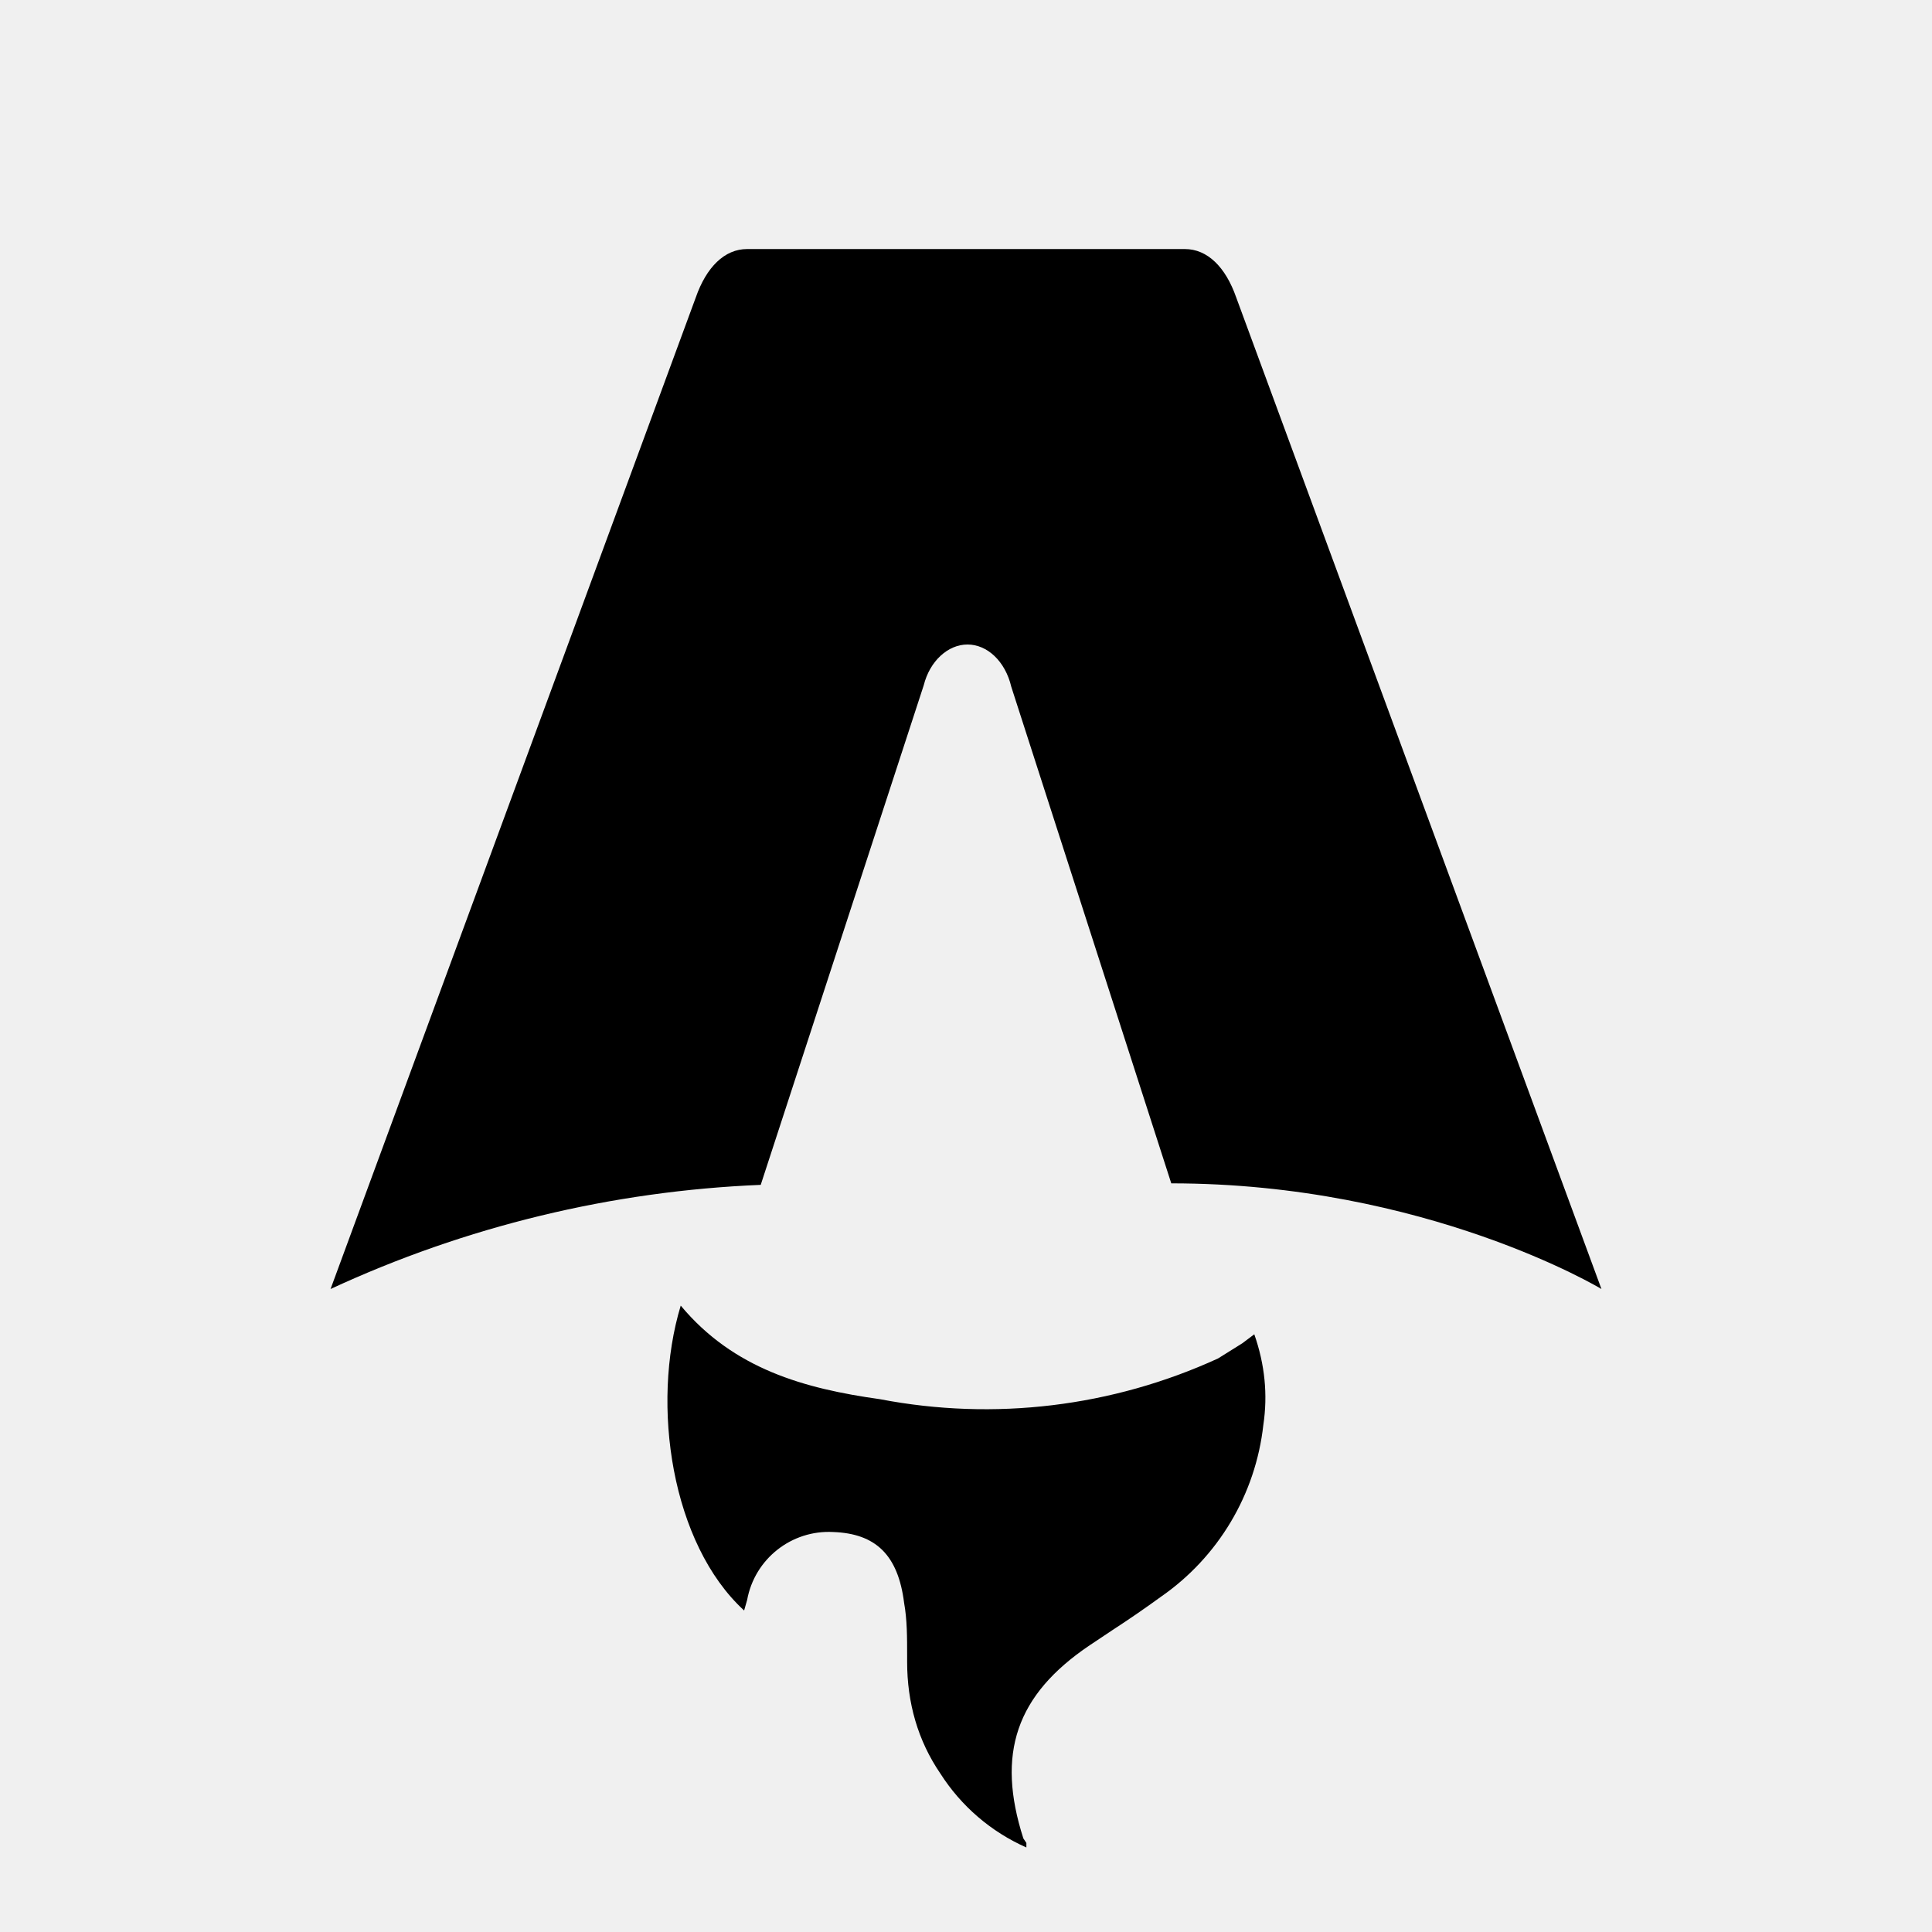
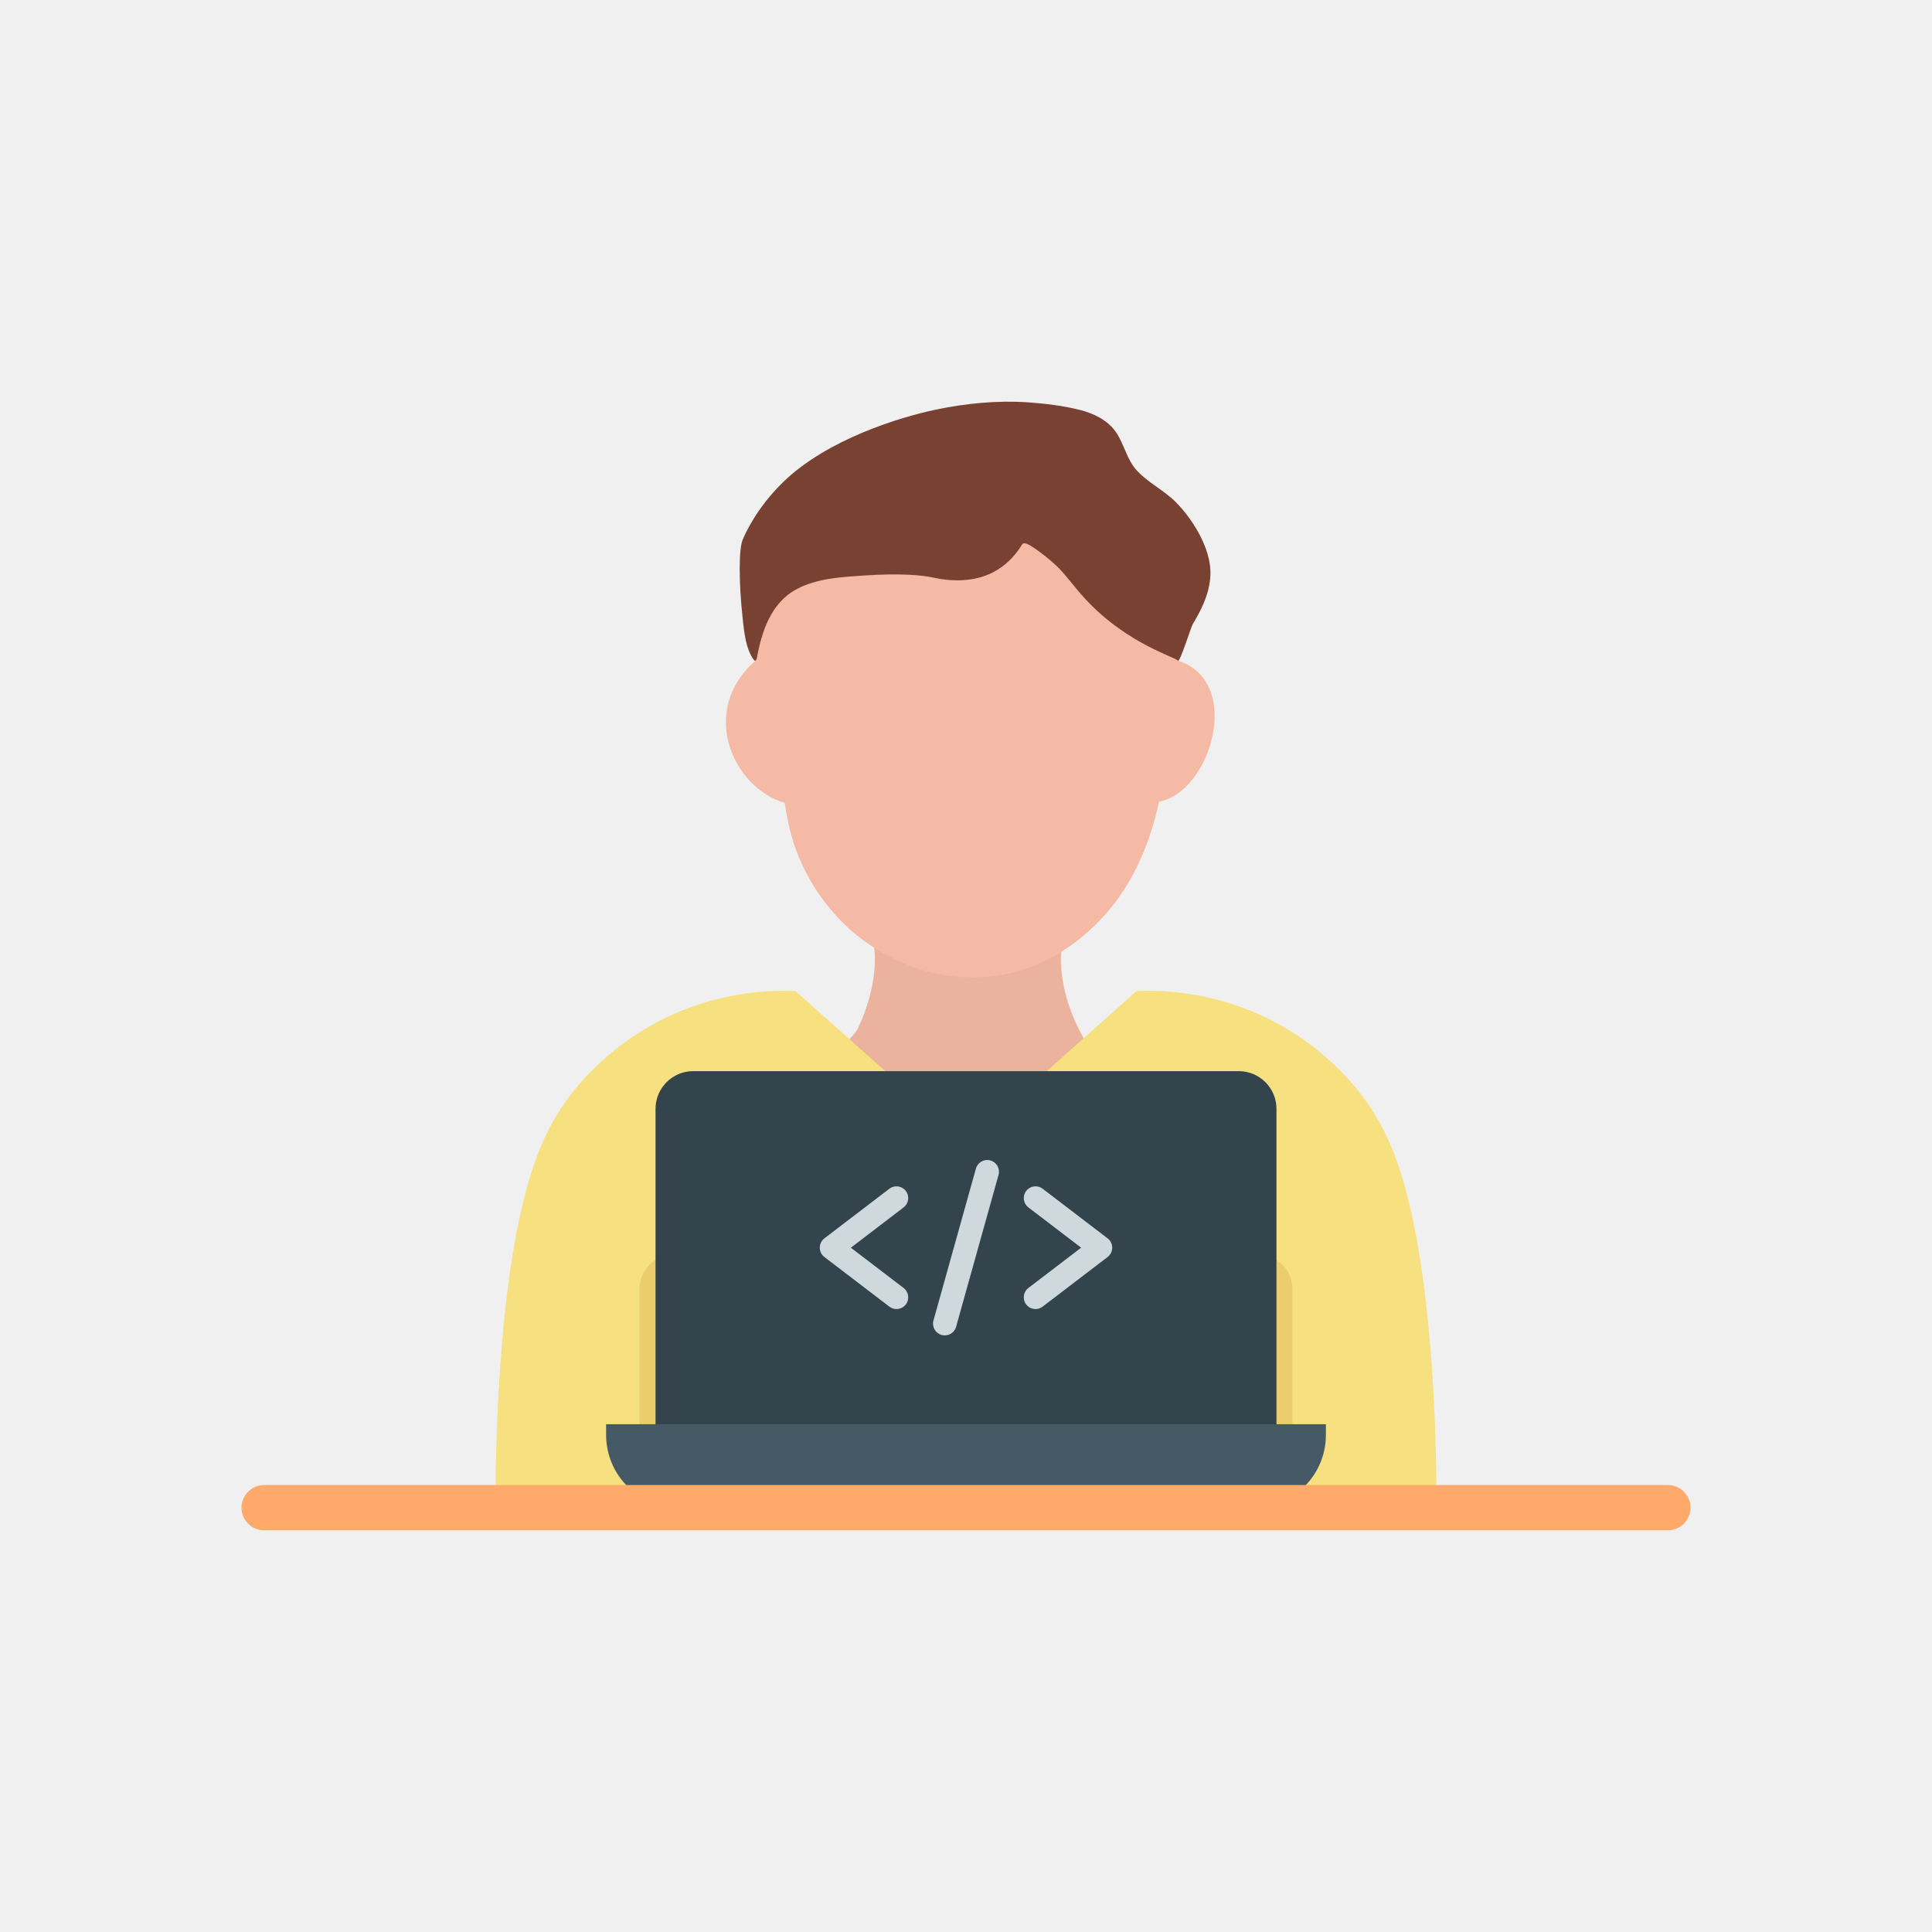
- <svg xmlns="http://www.w3.org/2000/svg" fill="none" viewBox="0 0 128 128">
-   <path d="M50.4 78.5a75.1 75.1 0 0 0-28.5 6.9l24.2-65.7c.7-2 1.9-3.2 3.4-3.2h29c1.5 0 2.7 1.2 3.4 3.2l24.2 65.7s-11.6-7-28.5-7L67 45.5c-.4-1.7-1.6-2.8-2.9-2.8-1.3 0-2.5 1.1-2.9 2.7L50.4 78.5Zm-1.1 28.2Zm-4.2-20.2c-2 6.6-.6 15.8 4.2 20.2a17.5 17.5 0 0 1 .2-.7 5.5 5.5 0 0 1 5.7-4.5c2.8.1 4.3 1.5 4.7 4.7.2 1.1.2 2.3.2 3.5v.4c0 2.7.7 5.2 2.2 7.4a13 13 0 0 0 5.7 4.9v-.3l-.2-.3c-1.8-5.6-.5-9.5 4.4-12.8l1.5-1a73 73 0 0 0 3.2-2.2 16 16 0 0 0 6.8-11.4c.3-2 .1-4-.6-6l-.8.6-1.6 1a37 37 0 0 1-22.4 2.7c-5-.7-9.7-2-13.2-6.2Z" />
-   <style>
-         path { fill: #000; }
-         @media (prefers-color-scheme: dark) {
-             path { fill: #FFF; }
-         }
-     </style>
+ <svg xmlns="http://www.w3.org/2000/svg" enable-background="new 0 0 2048 2048" viewBox="0 0 2048 2048" id="programmer">
+   <path fill="#ebb39e" d="M1129.61,986.97c-2.81,10.13-5.39,17.47-5,32.83c0.84,31.72,12.69,60.44,24.09,80.78l184.65,184.65H736.79      l167.91-188.37c2.23-2.5,4.07-5.32,5.48-8.37c8.55-18.48,16.53-43.15,17.2-68.7c0.46-17.37-2.92-24.5-6.12-36.98L1129.61,986.97      z" />
+   <path fill="#f7e07f" d="M1522.68,1598.19H525.32c-0.12-39.96,0.23-233.77,37.15-352.79c9.08-29.22,19.57-51.43,33.03-71.77    c7.55-11.42,40.65-59.45,105.27-92.3c60.07-30.54,115.7-31.87,142.43-30.78l56.09,50.03l1.17,1.04l123.55,110.14l124.71-111.19    h0.01l56.09-50.03c26.72-1.1,82.36,0.24,142.42,30.78c64.63,32.85,97.71,80.88,105.28,92.3c13.45,20.34,23.93,42.55,33.01,71.77    C1522.45,1364.42,1522.8,1558.23,1522.68,1598.19z" />
+   <path fill="#ebcd6d" d="M748.04 1365.74v232.46H678v-232.46c0-19.34 15.68-35.02 35.02-35.02C732.36 1330.71 748.04 1346.4 748.04 1365.74zM1370 1365.74v232.46h-70.04v-232.46c0-19.34 15.68-35.02 35.02-35.02C1354.34 1330.71 1370 1346.4 1370 1365.74z" />
+   <path fill="#f4baa6" d="M1248.77,700.35c70.18,22.56,33.94,140.27-20.18,149.38c-5.99,28.12-19.68,75.65-53.09,115.2    c-18.71,22.14-36.77,34.84-41.28,37.94c-9.98,6.86-31.31,21.24-62.95,28.71c-8.39,1.98-40.81,8.98-81.53,0    c-7.9-1.74-45.33-10.53-82.56-41.02c-9.5-7.78-44.9-38.2-63.99-91.27c-6.18-17.19-9.93-37.67-11.35-48.2    c-55.36-16.07-91.38-98.07-30.95-150.83l13.99-146.93l218.75-54c0,0,121.28,30.65,123.47,33.57S1248.77,700.35,1248.77,700.35z" />
+   <path fill="#784132" d="M1083.46,577.17c-4.66,7.67-12.69,18.48-25.8,26.66c-11.19,6.98-22.5,9.82-33.47,10.89    c-11.55,1.13-23.19,0.07-34.54-2.39c-11.06-2.39-33.49-5.06-74.43-2.23c-23.79,1.64-49.2,2.94-70.68,14.39    c-27.39,14.6-37.1,44.91-42.33,73.45c-0.21,1.15-0.88,2.64-2.02,2.39c-0.48-0.11-0.83-0.52-1.13-0.92    c-8.31-11.03-10.17-28.9-11.63-42.14c-4.64-42.19-4.16-75.62-0.18-85.11c2.41-5.73,14.6-33.75,43.34-61.53    c46.47-44.91,123.01-68.43,161.95-76.51c31.53-6.55,64.87-9.87,97.45-7.6c18.16,1.26,37.18,3.58,54.84,8.05    c14.51,3.67,28.89,10.63,37.61,22.8c9.39,13.11,11.66,29.67,22.9,41.68c12.27,13.11,29,20.93,41.55,33.73    c16.79,17.12,33.5,44.06,35.92,68.21c2.18,21.76-7.36,42.3-18.34,60.43c-2.03,3.35-13.73,41.02-15.71,38.94    c-4.54-4.79-61.95-20.22-107.52-76.01c-10.79-13.21-15.55-18.94-19.61-22.9c-2.71-2.65-11.07-10.57-23.39-19.14    C1094.26,579.52,1085.75,573.3,1083.46,577.17L1083.46,577.17z" />
+   <g>
+     <path fill="#33444d" d="M1313.11,1135.45H734.89c-22.09,0-40,17.91-40,40v374.3h658.22v-374.3     C1353.11,1153.36,1335.2,1135.45,1313.11,1135.45z" />
+     <path fill="#465a65" d="M1328.36,1598.19H719.64c-42.61,0-77.14-34.54-77.14-77.14v-11.3h763v11.3     C1405.5,1563.66,1370.96,1598.19,1328.36,1598.19z" />
+     <g>
+       <path fill="#cfd8dd" d="M950.3 1387.64c-2.63 0-5.29-.83-7.55-2.56l-68.86-52.59c-3.08-2.35-4.89-6.01-4.89-9.89 0-3.88 1.81-7.54 4.89-9.89l68.86-52.59c5.46-4.17 13.27-3.13 17.45 2.34 4.17 5.46 3.13 13.27-2.34 17.45l-55.91 42.7 55.91 42.7c5.46 4.17 6.51 11.98 2.34 17.45C957.75 1385.96 954.04 1387.64 950.3 1387.64zM1097.7 1387.64c-3.75 0-7.45-1.69-9.9-4.89-4.17-5.46-3.13-13.27 2.34-17.45l55.91-42.7-55.91-42.7c-5.46-4.17-6.51-11.98-2.34-17.45 4.17-5.46 11.98-6.51 17.45-2.34l68.86 52.59c3.08 2.35 4.89 6.01 4.89 9.89 0 3.88-1.81 7.54-4.89 9.89l-68.86 52.59C1103 1386.81 1100.34 1387.64 1097.7 1387.64z" />
+       <g>
+         <path fill="#cfd8dd" d="M1001.51,1415.57c-1.11,0-2.24-0.15-3.36-0.46c-6.62-1.85-10.49-8.72-8.64-15.34l45-161.03       c1.85-6.62,8.72-10.49,15.34-8.64c6.62,1.85,10.49,8.72,8.64,15.34l-45,161.03       C1011.95,1411.97,1006.95,1415.57,1001.51,1415.57z" />
+       </g>
+     </g>
+   </g>
+   <g>
+     <path fill="#ffa96b" d="M1768,1622.19H280c-13.25,0-24-10.75-24-24s10.75-24,24-24h1488c13.25,0,24,10.75,24,24    S1781.25,1622.19,1768,1622.19z" />
+   </g>
</svg>
